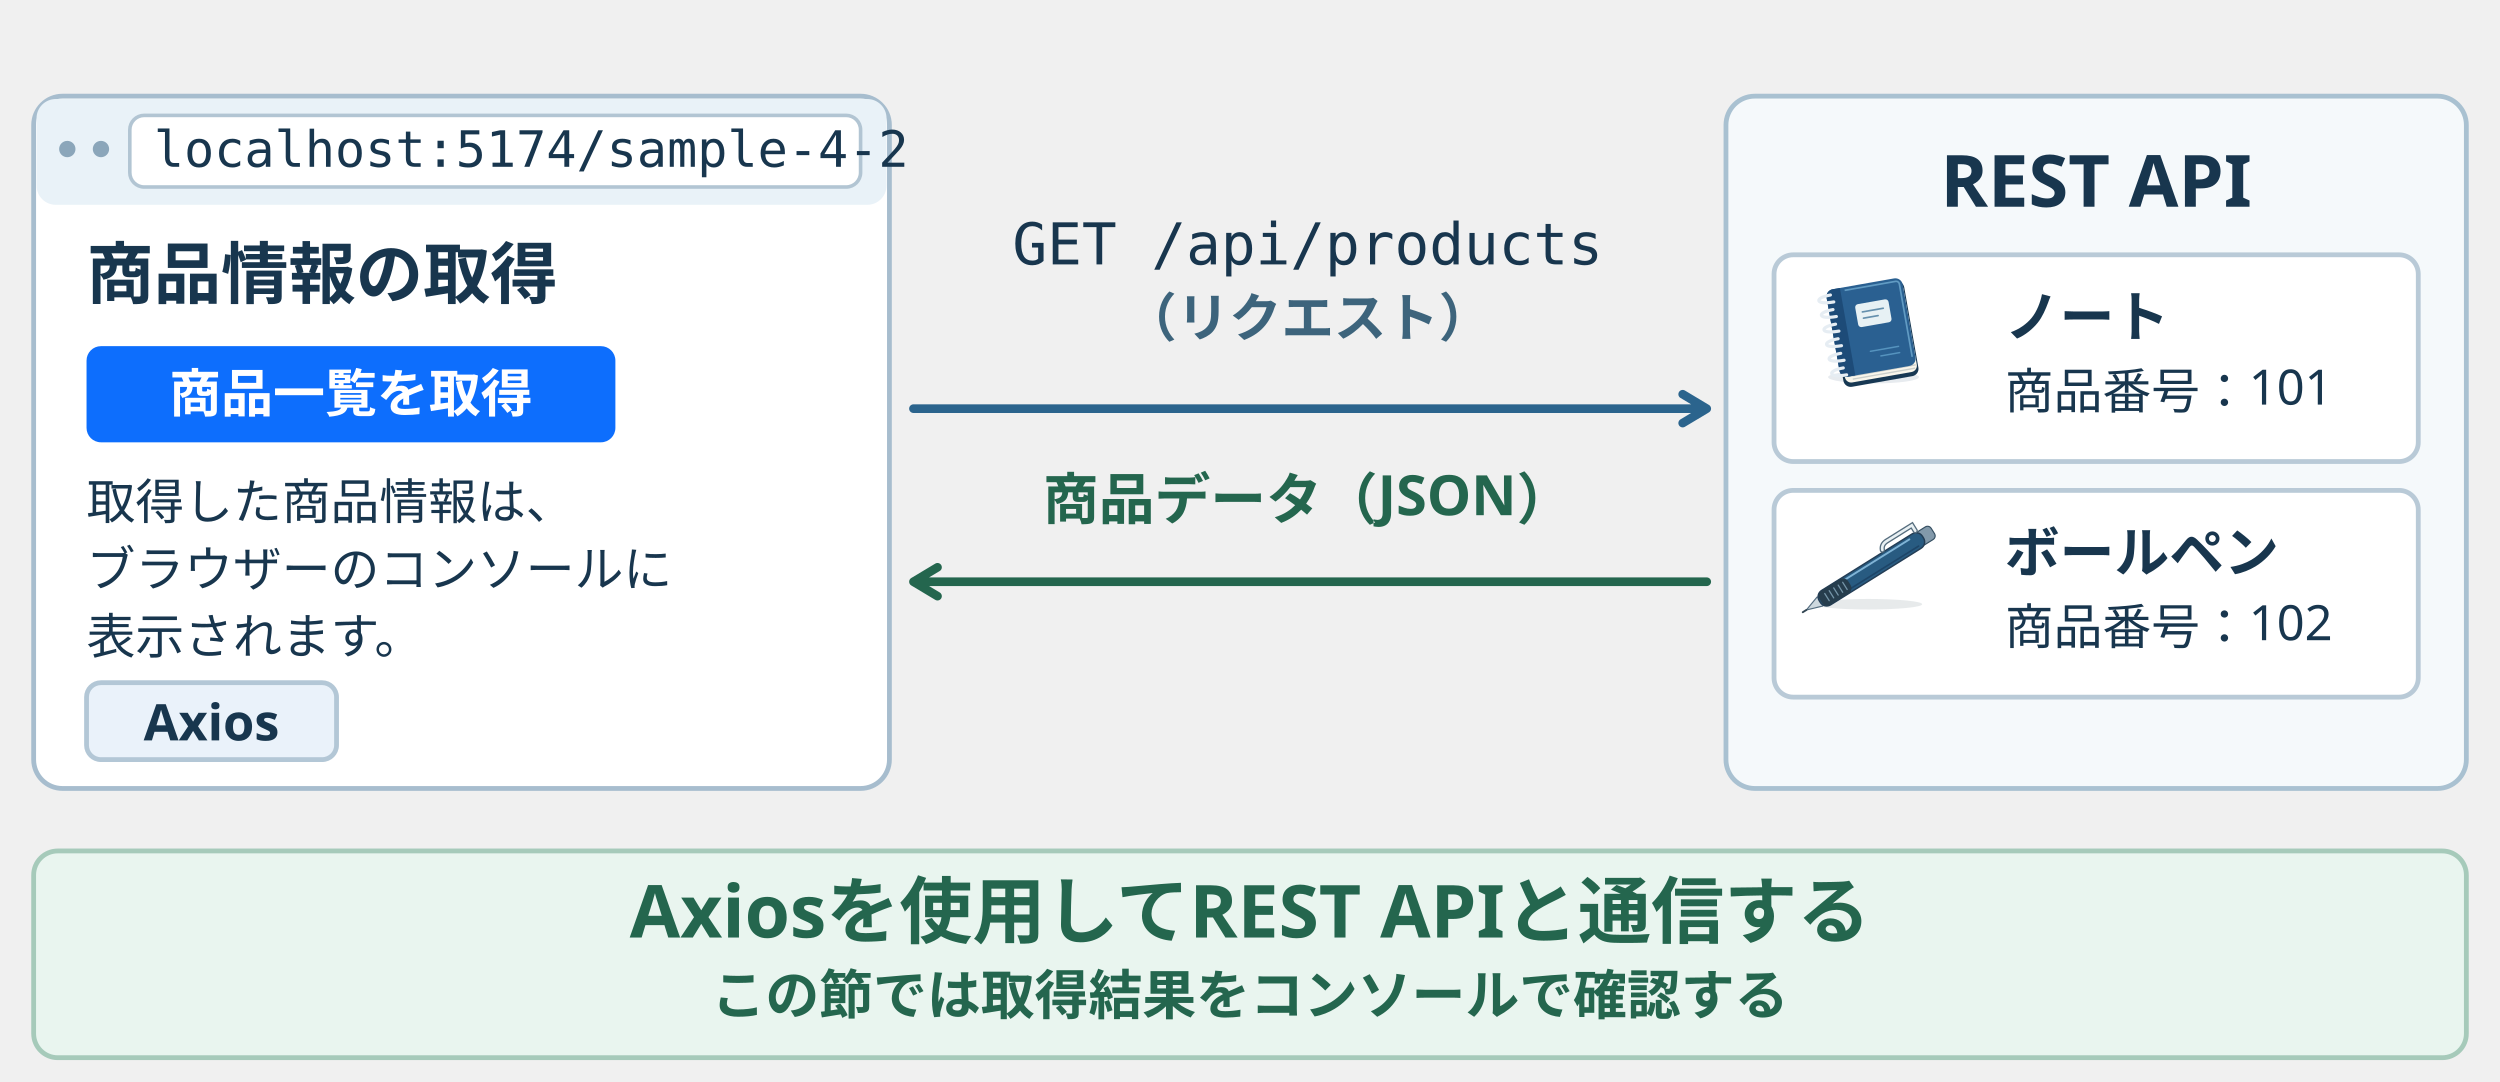
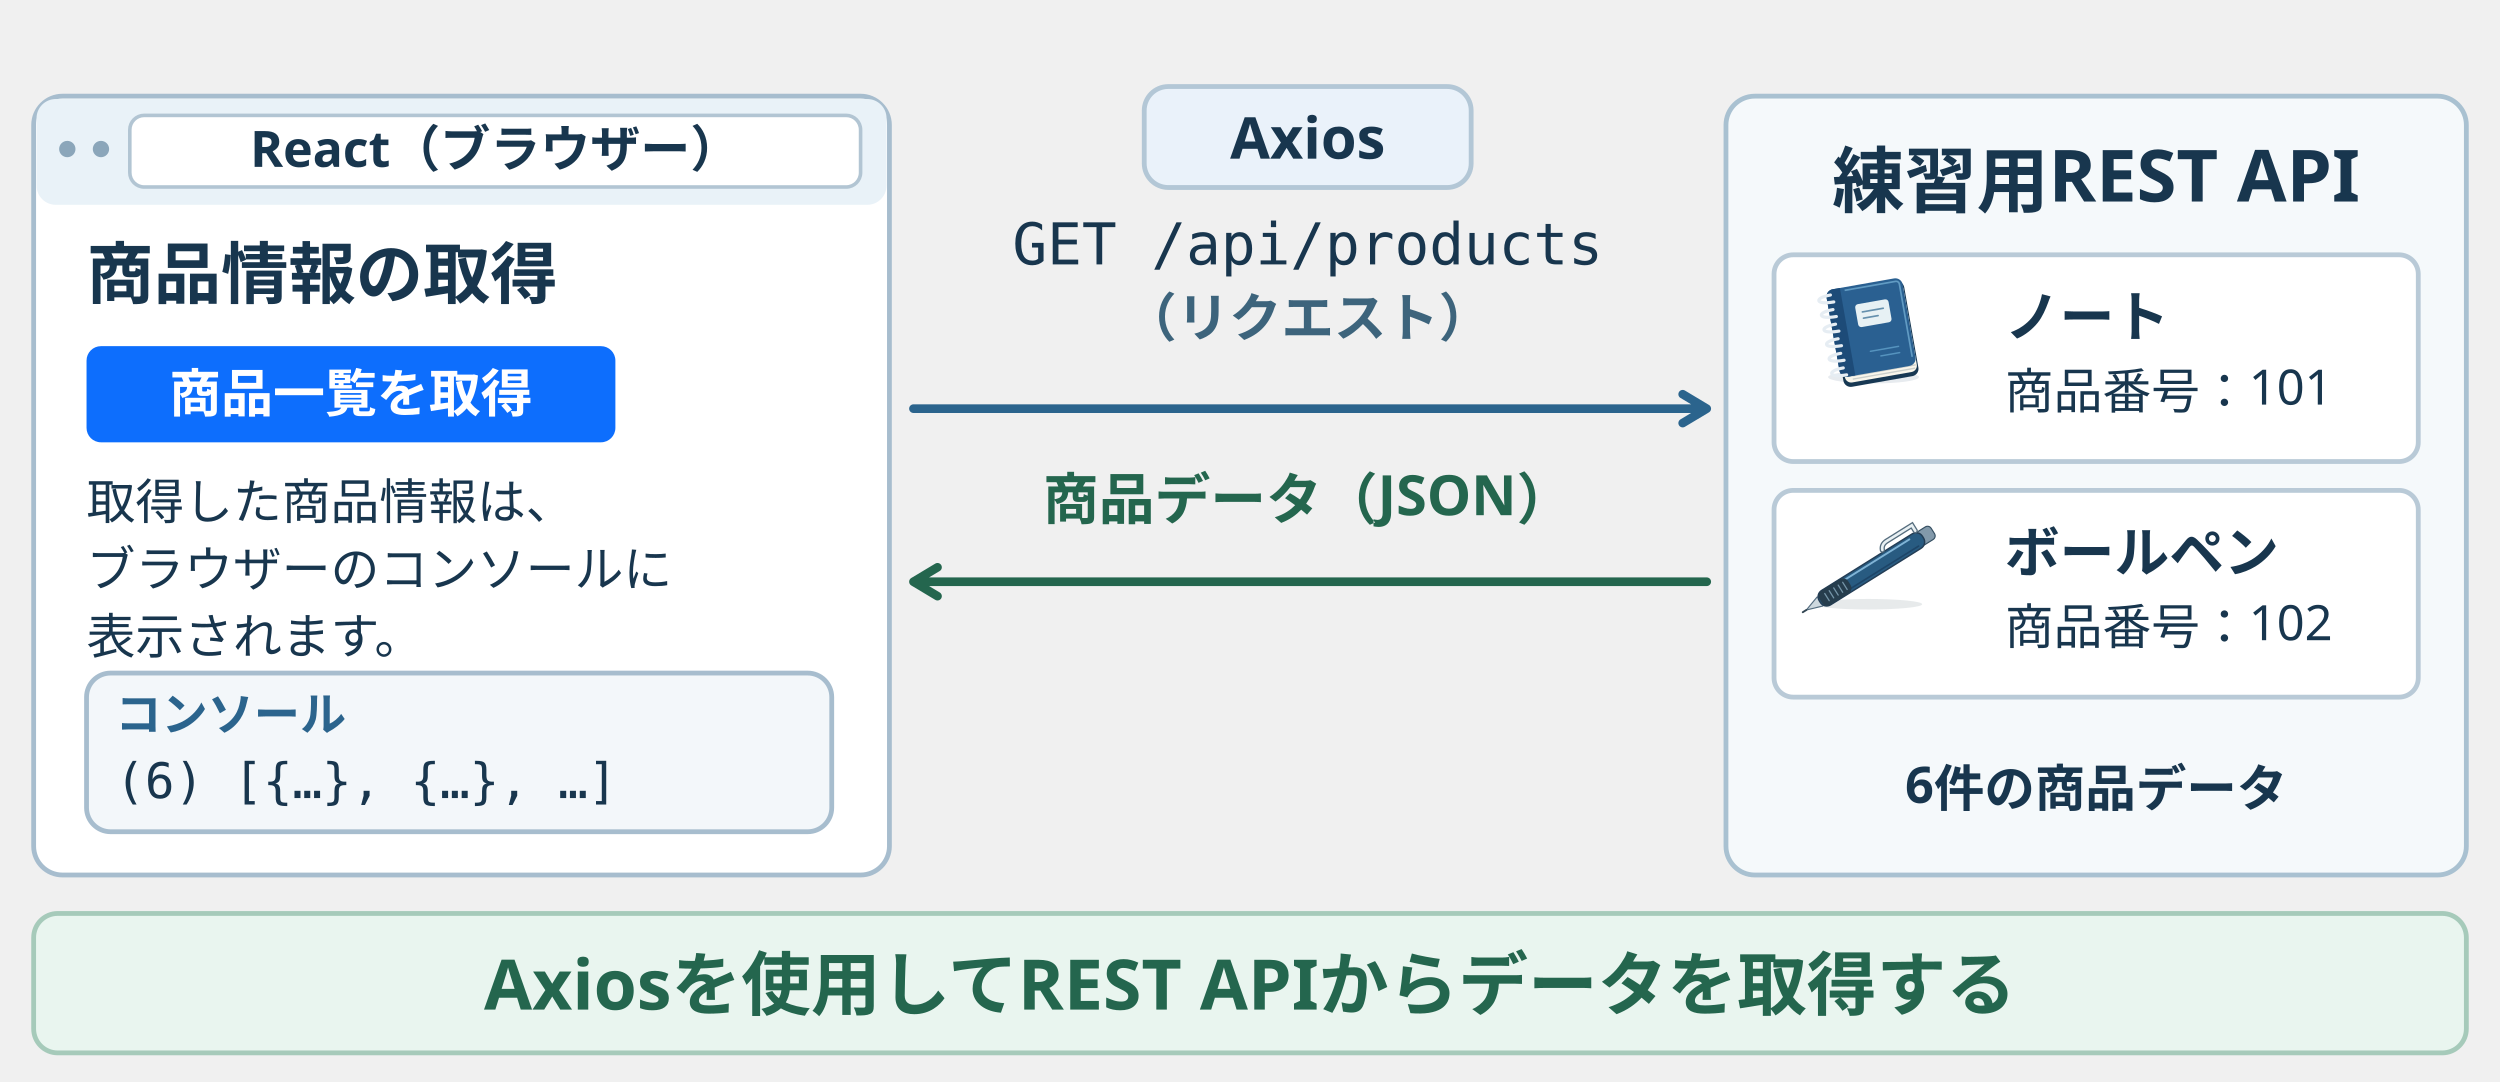
<svg xmlns="http://www.w3.org/2000/svg" width="520" height="225" viewBox="0 0 520 225" font-family="Meiryo, sans-serif" role="img">
-   <rect x="7" y="20" width="178" height="144" rx="6" fill="#fff" stroke="#a7bdce" stroke-width="1" />
+   <rect x="7" y="20" width="178" height="162" rx="6" fill="#fff" stroke="#a7bdce" stroke-width="1" />
  <rect x="7.6" y="20.6" width="176.8" height="22" rx="4" fill="#e9f2f8" />
  <circle cx="14" cy="31" r="1.7" fill="#8ba6ba" />
  <circle cx="21" cy="31" r="1.7" fill="#8ba6ba" />
  <rect x="27" y="24" width="152" height="14.9" rx="3" fill="#fff" stroke="#b2c5d3" stroke-width="0.75" />
-   <text x="32" y="34.7" font-size="10.43" fill="#18364e" text-anchor="start" font-family="Consolas, MS Gothic, monospace" xml:space="preserve">localhost:5174/sample-4-2</text>
+   <text x="103" y="34.7" font-size="10.4" fill="#18364e" text-anchor="middle" font-weight="700">React（ブラウザー）</text>
  <text x="18" y="62" font-size="14" fill="#18364e" text-anchor="start" font-weight="700" xml:space="preserve">商品情報の取得</text>
  <rect x="18" y="72" width="110" height="20" rx="3" fill="#0d6efd" />
  <text x="73.0" y="85.7" font-size="10.8" fill="#fff" text-anchor="middle" font-weight="700" xml:space="preserve">商品一覧を取得</text>
  <text x="18" y="108" font-size="10.15" fill="#18364e" text-anchor="start" xml:space="preserve">取得した商品情報は、</text>
  <text x="18" y="122" font-size="10.15" fill="#18364e" text-anchor="start" xml:space="preserve">ブラウザーのコンソールに</text>
  <text x="18" y="136" font-size="10.15" fill="#18364e" text-anchor="start" xml:space="preserve">表示されます。</text>
-   <rect x="18" y="142" width="52" height="16" rx="3" fill="#eaf2fa" stroke="#b3c7d6" stroke-width="1" />
-   <text x="44" y="154" font-size="10.5" fill="#18364e" text-anchor="middle" font-weight="700" xml:space="preserve">Axios</text>
-   <rect x="359" y="20" width="154" height="144" rx="6" fill="#f5f9fb" stroke="#a9c1d1" stroke-width="1" />
-   <text x="436" y="43" font-size="15" fill="#18364e" text-anchor="middle" font-weight="700" xml:space="preserve">REST API</text>
+   <rect x="18" y="140" width="155" height="33" rx="5" fill="#f3f7fa" stroke="#a7bdce" stroke-width="1" />
+   <text x="24" y="152" font-size="9.6" fill="#2b648d" text-anchor="start" font-weight="700">コンソール</text>
+   <text x="24" y="166" font-size="10.2" fill="#18364e" text-anchor="start" font-family="Consolas, MS Gothic, monospace" xml:space="preserve">(6) [{…}, {…}, …]</text>
+   <rect x="238" y="18" width="68" height="21" rx="5" fill="#eaf2fa" stroke="#b3c7d6" stroke-width="1" />
+   <text x="272" y="33" font-size="12" fill="#18364e" text-anchor="middle" font-weight="700">Axios</text>
+   <rect x="359" y="20" width="154" height="162" rx="6" fill="#f5f9fb" stroke="#a9c1d1" stroke-width="1" />
+   <text x="436" y="43" font-size="15" fill="#18364e" text-anchor="middle" font-weight="700" xml:space="preserve">練習用REST API</text>
  <text x="272" y="55" font-size="12" fill="#18364e" text-anchor="middle" font-family="Consolas, MS Gothic, monospace" xml:space="preserve">GET /api/products</text>
  <text x="272" y="70" font-size="10.9" fill="#3d647c" text-anchor="middle" font-weight="700" xml:space="preserve">（リクエスト）</text>
  <path d="M190 85L355 85M350.00 82.00L355 85L350.00 88.00" fill="none" stroke="#2b648d" stroke-width="1.8" stroke-linejoin="round" stroke-linecap="round" />
  <text x="272" y="108" font-size="11.6" fill="#24664e" text-anchor="middle" font-weight="700" xml:space="preserve">商品データ（JSON）</text>
  <path d="M355 121L190 121M195.00 124.00L190 121L195.00 118.00" fill="none" stroke="#24664e" stroke-width="1.8" stroke-linejoin="round" stroke-linecap="round" />
  <rect x="369" y="53" width="134" height="43" rx="4" fill="#fff" stroke="#b9cad7" stroke-width="1" />
  <g transform="translate(371 56) scale(0.22)">
    <ellipse cx="85" cy="102" rx="43" ry="6" fill="#24456b" opacity=".11" />
    <g transform="rotate(-10 84 60)">
      <rect x="49" y="16" width="72" height="91" rx="7" fill="#173853" />
      <rect x="51" y="18" width="69" height="85" rx="6" fill="#f9f6eb" />
      <path d="M58 97h61m-61 3h60" fill="none" stroke="#cbcfcb" stroke-width="1.3" />
      <rect x="47" y="13" width="73" height="84" rx="7" fill="#2a6091" />
      <path d="M54 13h7v84h-7a7 7 0 0 1-7-7V20a7 7 0 0 1 7-7Z" fill="#1d4b78" />
      <path d="M65 16h49a3 3 0 0 1 3 3v70" fill="none" stroke="#619bc3" stroke-width="1.6" />
      <rect x="72" y="31" width="32" height="22" rx="3" fill="#e7f1f4" />
      <path d="M78 39h20m-20 6h14" stroke="#6590ad" stroke-width="1.6" stroke-linecap="round" />
      <path d="M79 77h27m-18 6h18" stroke="#5593be" stroke-width="1.4" stroke-linecap="round" />
      <g fill="none" stroke="#e6edf3" stroke-width="3" stroke-linecap="round">
        <path d="M53 25c-18 0-18-7-2-7m2 21c-18 0-18-7-2-7m2 21c-18 0-18-7-2-7m2 21c-18 0-18-7-2-7m2 21c-18 0-18-7-2-7m2 21c-18 0-18-7-2-7" />
      </g>
    </g>
  </g>
  <text x="417" y="70" font-size="11.4" fill="#18364e" text-anchor="start" font-weight="700" xml:space="preserve">ノート</text>
  <text x="417" y="85" font-size="10.15" fill="#18364e" text-anchor="start" xml:space="preserve">商品番号：101</text>
  <rect x="369" y="102" width="134" height="43" rx="4" fill="#fff" stroke="#b9cad7" stroke-width="1" />
  <g transform="translate(371 105) scale(0.22)">
    <ellipse cx="80" cy="94" rx="51" ry="5" fill="#22424d" opacity=".11" />
    <g transform="rotate(-32 84 58)">
      <path d="M24 55 9 60l15 5 8-5Z" fill="#cdd8de" stroke="#536c7f" stroke-width="1.1" />
      <path d="M9 60H5" stroke="#334653" stroke-width="1.8" stroke-linecap="round" />
      <rect x="133" y="53" width="17" height="14" rx="4" fill="#8299aa" stroke="#344e61" stroke-width="1.1" />
      <rect x="24" y="52" width="115" height="16" rx="7" fill="#285b81" stroke="#233d55" stroke-width="1.4" />
      <path d="M30 55h97" stroke="#80b4d6" stroke-width="1.8" stroke-linecap="round" />
      <path d="M33 65h98" stroke="#1d4568" stroke-width="1.6" stroke-linecap="round" />
      <rect x="25" y="52" width="32" height="16" rx="6" fill="#263d4d" />
      <path d="M32 56v8m5-8v8m5-8v8m5-8v8m5-8v8" stroke="#7595a8" stroke-width="1.2" stroke-linecap="round" />
      <path d="M136 51v-6h-28q-6 0-8 5" fill="none" stroke="#556c7d" stroke-width="5" stroke-linecap="round" />
      <path d="M136 51v-6h-28q-6 0-8 5" fill="none" stroke="#e8f0f3" stroke-width="2.5" stroke-linecap="round" />
    </g>
  </g>
  <text x="417" y="119" font-size="11.4" fill="#18364e" text-anchor="start" font-weight="700" xml:space="preserve">ボールペン</text>
  <text x="417" y="134" font-size="10.15" fill="#18364e" text-anchor="start" xml:space="preserve">商品番号：102</text>
-   <rect x="7" y="177" width="506" height="43" rx="5" fill="#e9f5ef" stroke="#a6caba" stroke-width="1" />
-   <text x="260" y="195" font-size="15.2" fill="#24664e" text-anchor="middle" font-weight="700" xml:space="preserve">Axiosを使用してREST APIと通信する</text>
-   <text x="260" y="211" font-size="11.2" fill="#24664e" text-anchor="middle" font-weight="700" xml:space="preserve">この節では取得結果をコンソールで確認する</text>
+   <text x="436" y="167" font-size="10.5" fill="#18364e" text-anchor="middle" font-weight="700">6件の商品データ</text>
+   <rect x="7" y="190" width="506" height="29" rx="5" fill="#e9f5ef" stroke="#a6caba" stroke-width="1" />
+   <text x="260" y="210" font-size="14.5" fill="#24664e" text-anchor="middle" font-weight="700">Axiosを使用してREST APIからデータを取得する</text>
</svg>
